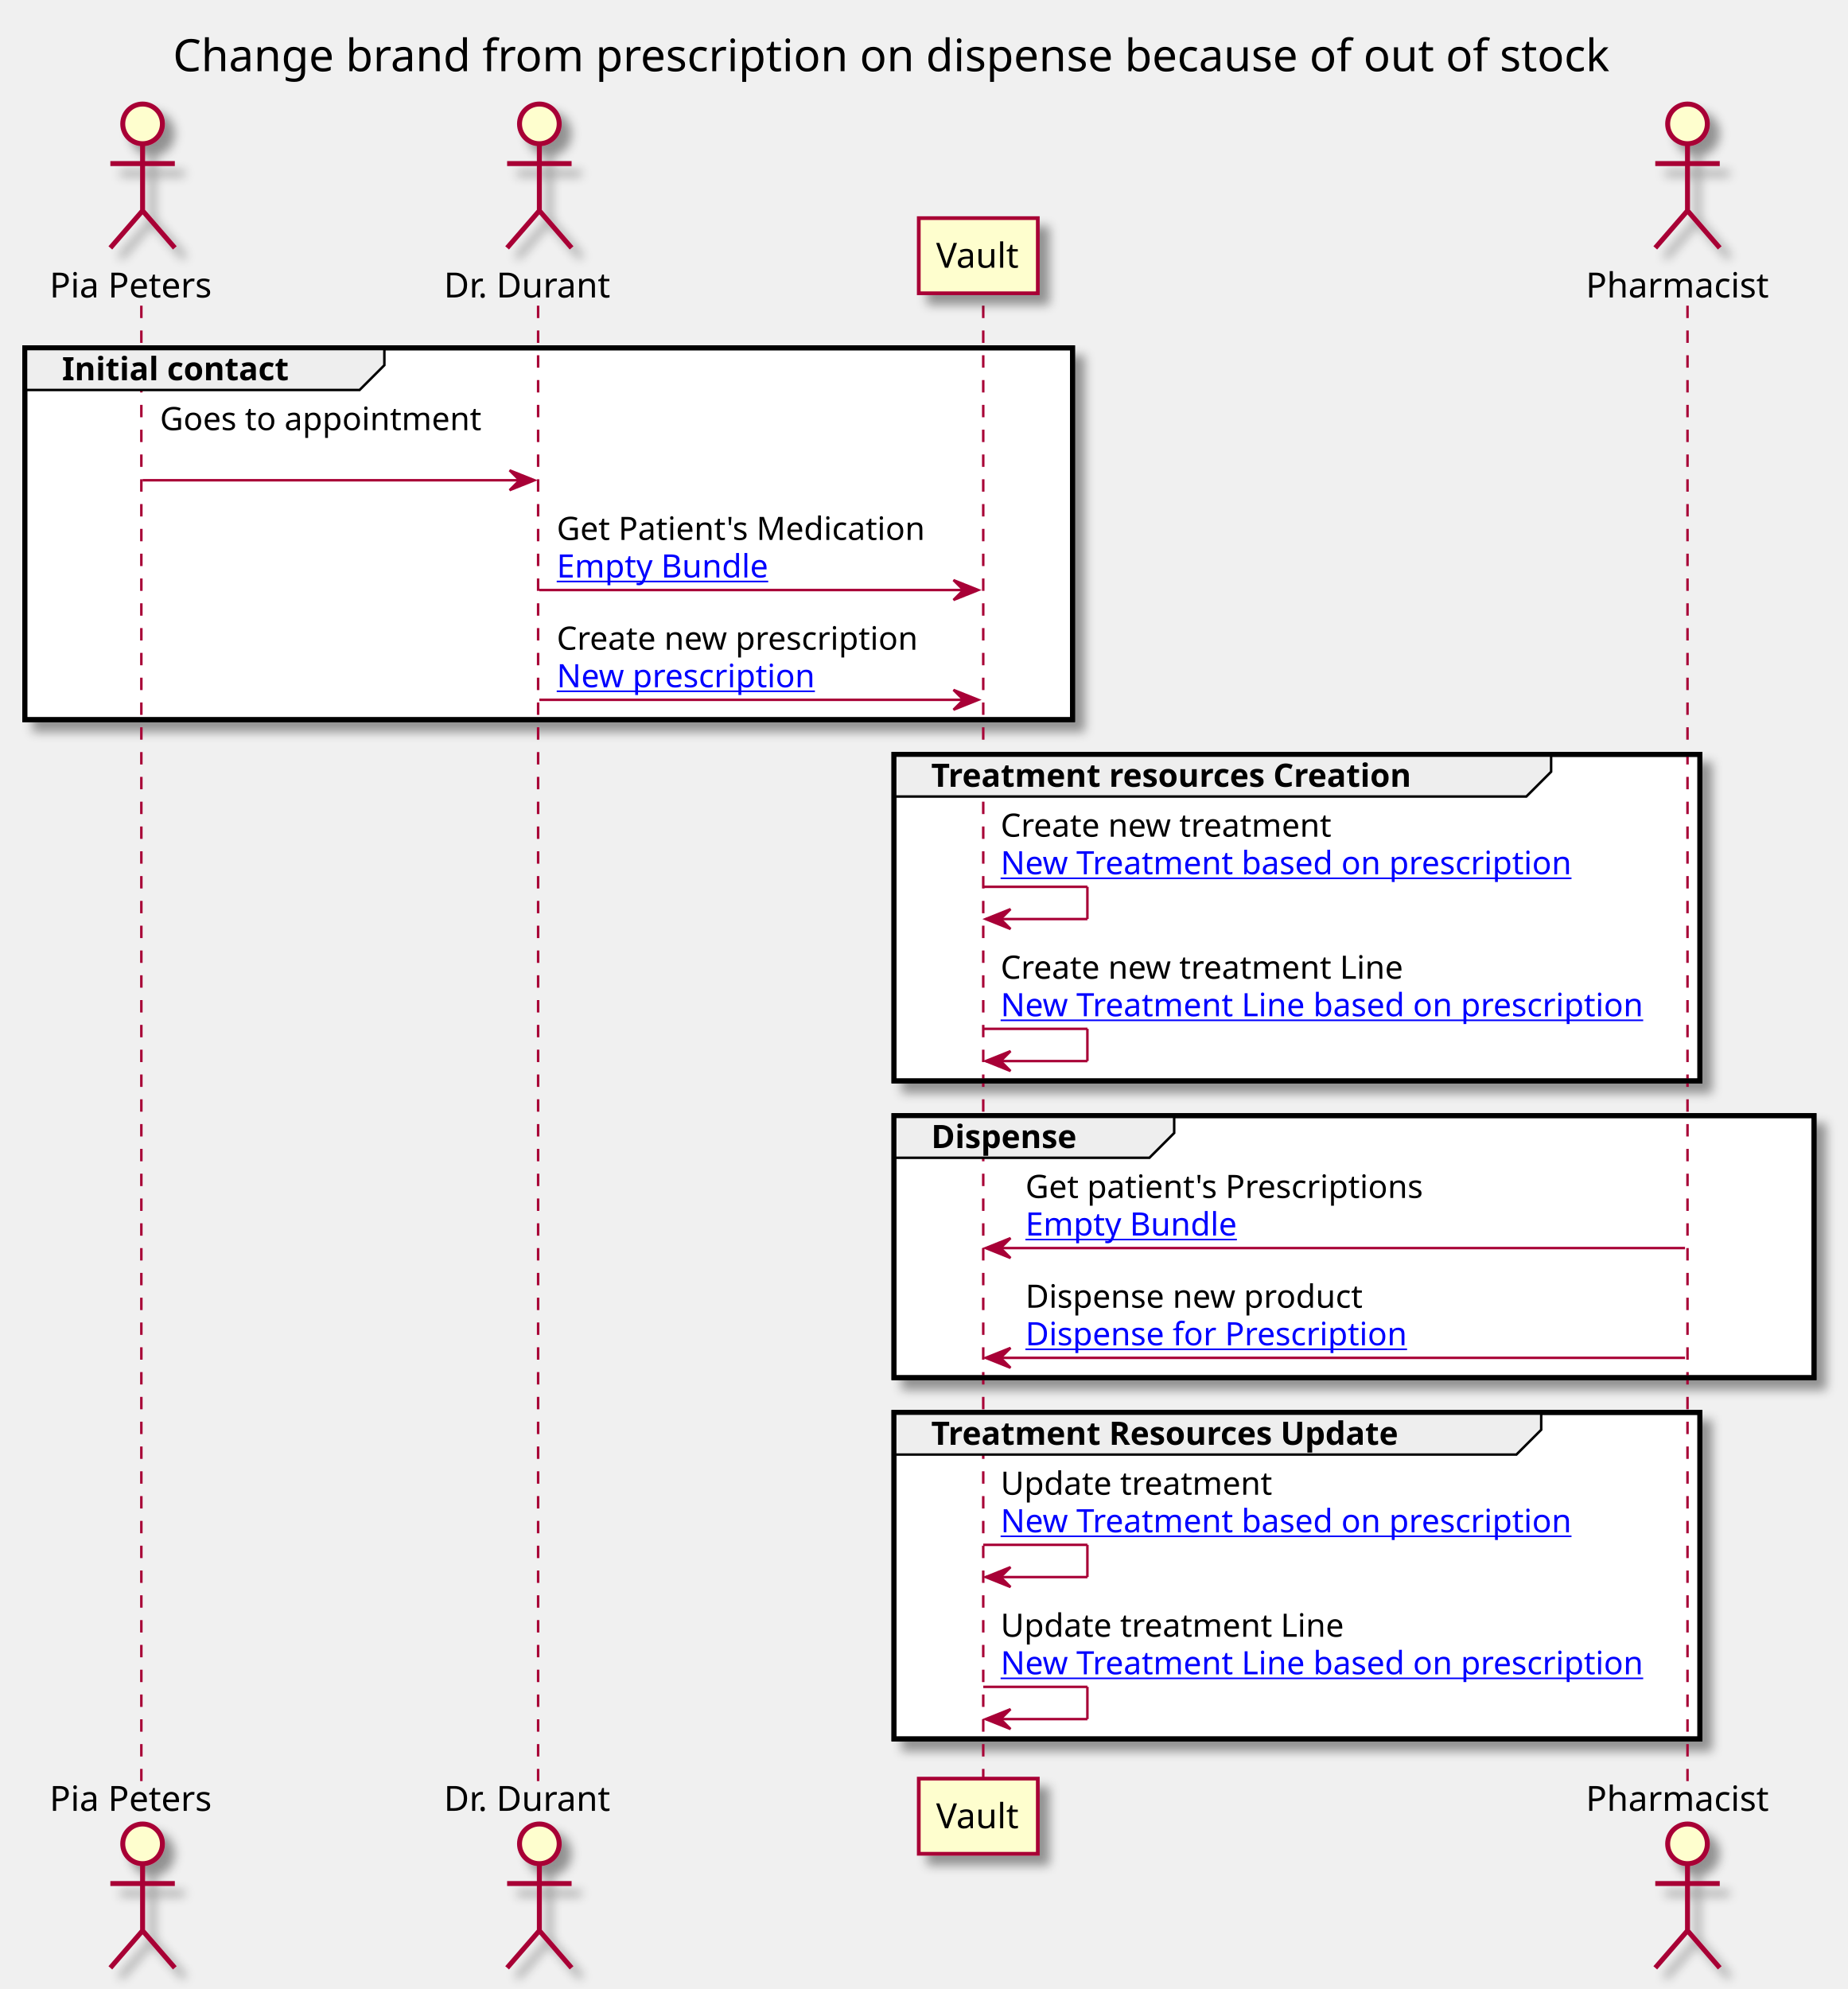
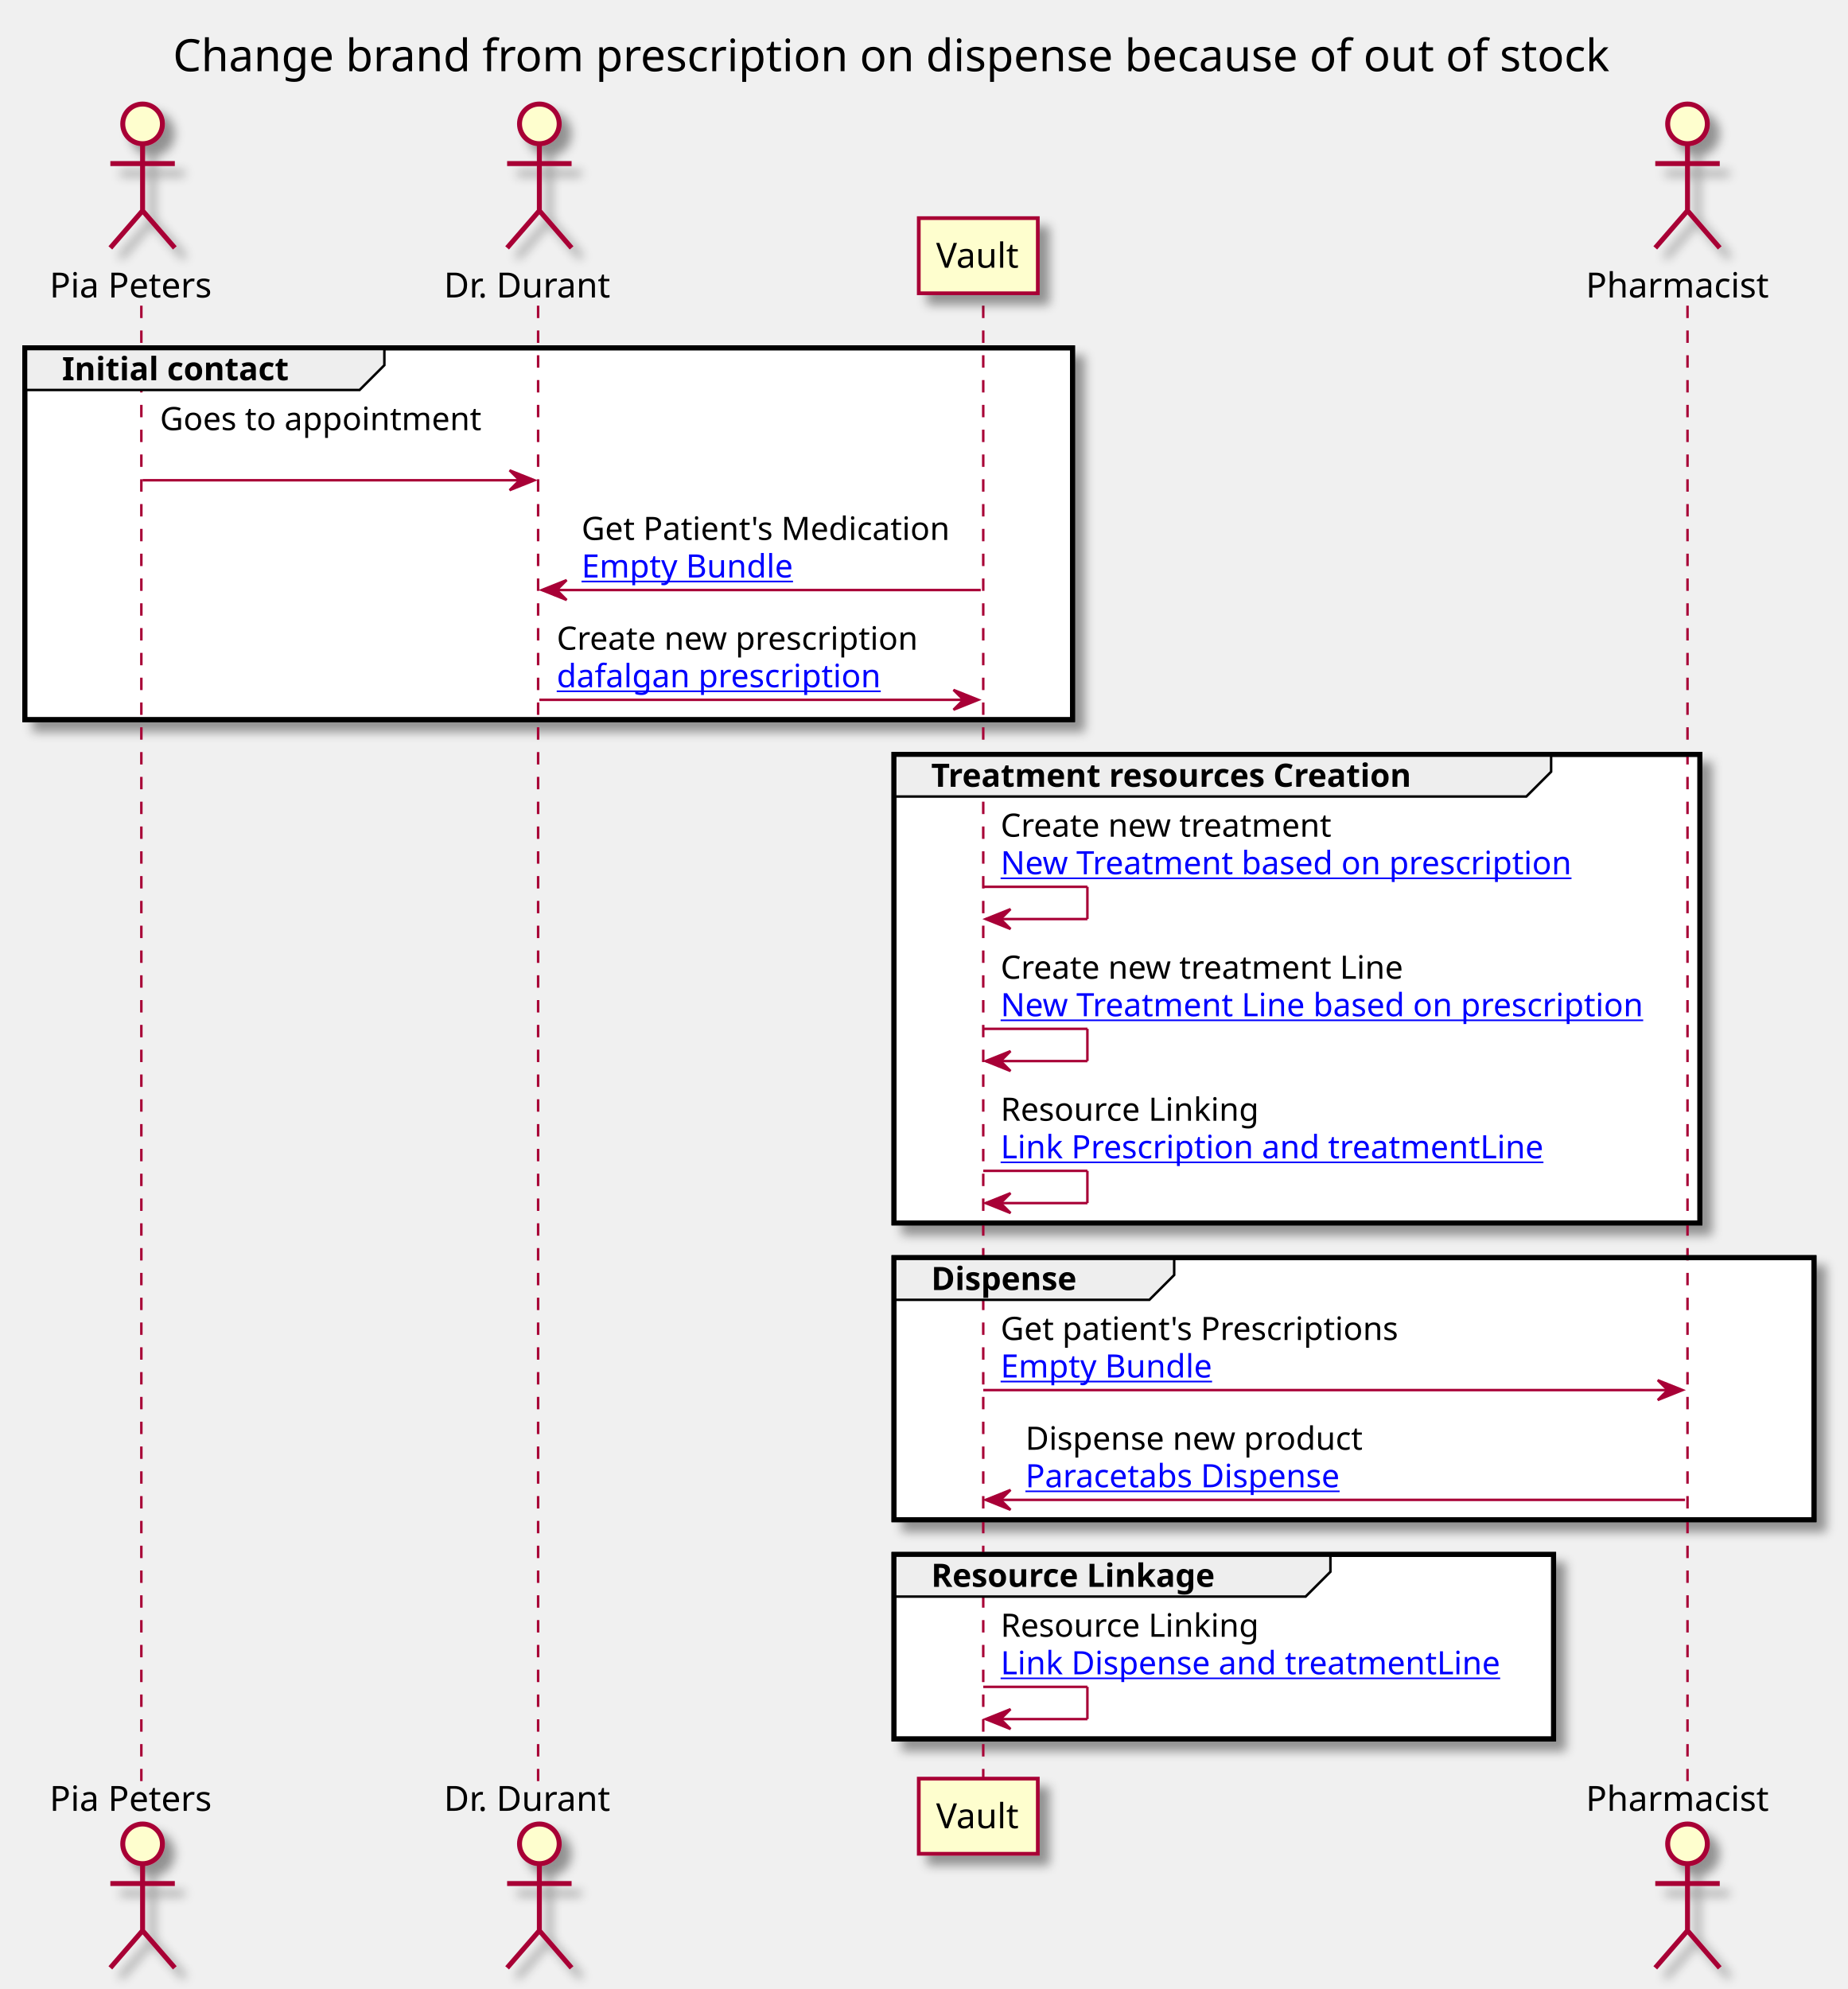
<svg xmlns="http://www.w3.org/2000/svg" xmlns:xlink="http://www.w3.org/1999/xlink" contentScriptType="application/ecmascript" contentStyleType="text/css" height="802px" preserveAspectRatio="none" style="width:745px;height:802px;background:#FFFFFF;" version="1.1" viewBox="0 0 745 802" width="745px" zoomAndPan="magnify">
  <defs>
-     <filter height="300%" id="f18g2byhuyd565" width="300%" x="-1" y="-1">
+     <filter height="300%" id="f1t6gv6al67cyb" width="300%" x="-1" y="-1">
      <feGaussianBlur result="blurOut" stdDeviation="2.0" />
      <feColorMatrix in="blurOut" result="blurOut2" type="matrix" values="0 0 0 0 0 0 0 0 0 0 0 0 0 0 0 0 0 0 .4 0" />
      <feOffset dx="4.0" dy="4.0" in="blurOut2" result="blurOut3" />
      <feBlend in="SourceGraphic" in2="blurOut3" mode="normal" />
    </filter>
  </defs>
  <g>
    <text fill="#000000" font-family="sans-serif" font-size="18" lengthAdjust="spacing" textLength="602" x="69.75" y="28.708">Change brand from prescription on dispense because of out of stock</text>
-     <rect fill="#FFFFFF" filter="url(#f18g2byhuyd565)" height="149.93" style="stroke:#000000;stroke-width:2.0;" width="422.5" x="10" y="140.25" />
-     <rect fill="#FFFFFF" filter="url(#f18g2byhuyd565)" height="131.664" style="stroke:#000000;stroke-width:2.0;" width="325" x="360.5" y="304.18" />
-     <rect fill="#FFFFFF" filter="url(#f18g2byhuyd565)" height="105.664" style="stroke:#000000;stroke-width:2.0;" width="371" x="360.5" y="449.844" />
-     <rect fill="#FFFFFF" filter="url(#f18g2byhuyd565)" height="131.664" style="stroke:#000000;stroke-width:2.0;" width="325" x="360.5" y="569.508" />
+     <rect fill="#FFFFFF" filter="url(#f1t6gv6al67cyb)" height="149.93" style="stroke:#000000;stroke-width:2.0;" width="422.5" x="10" y="140.25" />
+     <rect fill="#FFFFFF" filter="url(#f1t6gv6al67cyb)" height="188.93" style="stroke:#000000;stroke-width:2.0;" width="325" x="360.5" y="304.18" />
+     <rect fill="#FFFFFF" filter="url(#f1t6gv6al67cyb)" height="105.664" style="stroke:#000000;stroke-width:2.0;" width="371" x="360.5" y="507.109" />
+     <rect fill="#FFFFFF" filter="url(#f1t6gv6al67cyb)" height="74.398" style="stroke:#000000;stroke-width:2.0;" width="266" x="360.5" y="626.773" />
    <line style="stroke:#A80036;stroke-width:1.0;stroke-dasharray:5.0,5.0;" x1="57" x2="57" y1="123.25" y2="718.172" />
    <line style="stroke:#A80036;stroke-width:1.0;stroke-dasharray:5.0,5.0;" x1="217" x2="217" y1="123.25" y2="718.172" />
    <line style="stroke:#A80036;stroke-width:1.0;stroke-dasharray:5.0,5.0;" x1="396.5" x2="396.5" y1="123.25" y2="718.172" />
    <line style="stroke:#A80036;stroke-width:1.0;stroke-dasharray:5.0,5.0;" x1="680.5" x2="680.5" y1="123.25" y2="718.172" />
    <text fill="#000000" font-family="sans-serif" font-size="14" lengthAdjust="spacing" textLength="69" x="20" y="119.948">Pia Peters</text>
-     <ellipse cx="57.5" cy="49.953" fill="#FEFECE" filter="url(#f18g2byhuyd565)" rx="8" ry="8" style="stroke:#A80036;stroke-width:2.0;" />
-     <path d="M57.5,57.953 L57.5,84.953 M44.5,65.953 L70.5,65.953 M57.5,84.953 L44.5,99.953 M57.5,84.953 L70.5,99.953 " fill="none" filter="url(#f18g2byhuyd565)" style="stroke:#A80036;stroke-width:2.0;" />
+     <ellipse cx="57.5" cy="49.953" fill="#FEFECE" filter="url(#f1t6gv6al67cyb)" rx="8" ry="8" style="stroke:#A80036;stroke-width:2.0;" />
+     <path d="M57.5,57.953 L57.5,84.953 M44.5,65.953 L70.5,65.953 M57.5,84.953 L44.5,99.953 M57.5,84.953 L70.5,99.953 " fill="none" filter="url(#f1t6gv6al67cyb)" style="stroke:#A80036;stroke-width:2.0;" />
    <text fill="#000000" font-family="sans-serif" font-size="14" lengthAdjust="spacing" textLength="69" x="20" y="730.167">Pia Peters</text>
-     <ellipse cx="57.5" cy="743.469" fill="#FEFECE" filter="url(#f18g2byhuyd565)" rx="8" ry="8" style="stroke:#A80036;stroke-width:2.0;" />
-     <path d="M57.5,751.469 L57.5,778.469 M44.5,759.469 L70.5,759.469 M57.5,778.469 L44.5,793.469 M57.5,778.469 L70.5,793.469 " fill="none" filter="url(#f18g2byhuyd565)" style="stroke:#A80036;stroke-width:2.0;" />
+     <ellipse cx="57.5" cy="743.469" fill="#FEFECE" filter="url(#f1t6gv6al67cyb)" rx="8" ry="8" style="stroke:#A80036;stroke-width:2.0;" />
+     <path d="M57.5,751.469 L57.5,778.469 M44.5,759.469 L70.5,759.469 M57.5,778.469 L44.5,793.469 M57.5,778.469 L70.5,793.469 " fill="none" filter="url(#f1t6gv6al67cyb)" style="stroke:#A80036;stroke-width:2.0;" />
    <text fill="#000000" font-family="sans-serif" font-size="14" lengthAdjust="spacing" textLength="71" x="179" y="119.948">Dr. Durant</text>
-     <ellipse cx="217.5" cy="49.953" fill="#FEFECE" filter="url(#f18g2byhuyd565)" rx="8" ry="8" style="stroke:#A80036;stroke-width:2.0;" />
-     <path d="M217.5,57.953 L217.5,84.953 M204.5,65.953 L230.5,65.953 M217.5,84.953 L204.5,99.953 M217.5,84.953 L230.5,99.953 " fill="none" filter="url(#f18g2byhuyd565)" style="stroke:#A80036;stroke-width:2.0;" />
+     <ellipse cx="217.5" cy="49.953" fill="#FEFECE" filter="url(#f1t6gv6al67cyb)" rx="8" ry="8" style="stroke:#A80036;stroke-width:2.0;" />
+     <path d="M217.5,57.953 L217.5,84.953 M204.5,65.953 L230.5,65.953 M217.5,84.953 L204.5,99.953 M217.5,84.953 L230.5,99.953 " fill="none" filter="url(#f1t6gv6al67cyb)" style="stroke:#A80036;stroke-width:2.0;" />
    <text fill="#000000" font-family="sans-serif" font-size="14" lengthAdjust="spacing" textLength="71" x="179" y="730.167">Dr. Durant</text>
-     <ellipse cx="217.5" cy="743.469" fill="#FEFECE" filter="url(#f18g2byhuyd565)" rx="8" ry="8" style="stroke:#A80036;stroke-width:2.0;" />
-     <path d="M217.5,751.469 L217.5,778.469 M204.5,759.469 L230.5,759.469 M217.5,778.469 L204.5,793.469 M217.5,778.469 L230.5,793.469 " fill="none" filter="url(#f18g2byhuyd565)" style="stroke:#A80036;stroke-width:2.0;" />
-     <rect fill="#FEFECE" filter="url(#f18g2byhuyd565)" height="30.297" style="stroke:#A80036;stroke-width:1.5;" width="48" x="370.5" y="87.953" />
+     <ellipse cx="217.5" cy="743.469" fill="#FEFECE" filter="url(#f1t6gv6al67cyb)" rx="8" ry="8" style="stroke:#A80036;stroke-width:2.0;" />
+     <path d="M217.5,751.469 L217.5,778.469 M204.5,759.469 L230.5,759.469 M217.5,778.469 L204.5,793.469 M217.5,778.469 L230.5,793.469 " fill="none" filter="url(#f1t6gv6al67cyb)" style="stroke:#A80036;stroke-width:2.0;" />
+     <rect fill="#FEFECE" filter="url(#f1t6gv6al67cyb)" height="30.297" style="stroke:#A80036;stroke-width:1.5;" width="48" x="370.5" y="87.953" />
    <text fill="#000000" font-family="sans-serif" font-size="14" lengthAdjust="spacing" textLength="34" x="377.5" y="107.948">Vault</text>
-     <rect fill="#FEFECE" filter="url(#f18g2byhuyd565)" height="30.297" style="stroke:#A80036;stroke-width:1.5;" width="48" x="370.5" y="717.172" />
+     <rect fill="#FEFECE" filter="url(#f1t6gv6al67cyb)" height="30.297" style="stroke:#A80036;stroke-width:1.5;" width="48" x="370.5" y="717.172" />
    <text fill="#000000" font-family="sans-serif" font-size="14" lengthAdjust="spacing" textLength="34" x="377.5" y="737.167">Vault</text>
    <text fill="#000000" font-family="sans-serif" font-size="14" lengthAdjust="spacing" textLength="76" x="639.5" y="119.948">Pharmacist</text>
-     <ellipse cx="680.5" cy="49.953" fill="#FEFECE" filter="url(#f18g2byhuyd565)" rx="8" ry="8" style="stroke:#A80036;stroke-width:2.0;" />
-     <path d="M680.5,57.953 L680.5,84.953 M667.5,65.953 L693.5,65.953 M680.5,84.953 L667.5,99.953 M680.5,84.953 L693.5,99.953 " fill="none" filter="url(#f18g2byhuyd565)" style="stroke:#A80036;stroke-width:2.0;" />
+     <ellipse cx="680.5" cy="49.953" fill="#FEFECE" filter="url(#f1t6gv6al67cyb)" rx="8" ry="8" style="stroke:#A80036;stroke-width:2.0;" />
+     <path d="M680.5,57.953 L680.5,84.953 M667.5,65.953 L693.5,65.953 M680.5,84.953 L667.5,99.953 M680.5,84.953 L693.5,99.953 " fill="none" filter="url(#f1t6gv6al67cyb)" style="stroke:#A80036;stroke-width:2.0;" />
    <text fill="#000000" font-family="sans-serif" font-size="14" lengthAdjust="spacing" textLength="76" x="639.5" y="730.167">Pharmacist</text>
-     <ellipse cx="680.5" cy="743.469" fill="#FEFECE" filter="url(#f18g2byhuyd565)" rx="8" ry="8" style="stroke:#A80036;stroke-width:2.0;" />
-     <path d="M680.5,751.469 L680.5,778.469 M667.5,759.469 L693.5,759.469 M680.5,778.469 L667.5,793.469 M680.5,778.469 L693.5,793.469 " fill="none" filter="url(#f18g2byhuyd565)" style="stroke:#A80036;stroke-width:2.0;" />
+     <ellipse cx="680.5" cy="743.469" fill="#FEFECE" filter="url(#f1t6gv6al67cyb)" rx="8" ry="8" style="stroke:#A80036;stroke-width:2.0;" />
+     <path d="M680.5,751.469 L680.5,778.469 M667.5,759.469 L693.5,759.469 M680.5,778.469 L667.5,793.469 M680.5,778.469 L693.5,793.469 " fill="none" filter="url(#f1t6gv6al67cyb)" style="stroke:#A80036;stroke-width:2.0;" />
    <path d="M10,140.25 L155,140.25 L155,147.25 L145,157.25 L10,157.25 L10,140.25 " fill="#EEEEEE" style="stroke:#000000;stroke-width:1.0;" />
    <rect fill="none" height="149.93" style="stroke:#000000;stroke-width:2.0;" width="422.5" x="10" y="140.25" />
    <text fill="#000000" font-family="sans-serif" font-size="13" font-weight="bold" lengthAdjust="spacing" textLength="100" x="25" y="153.317">Initial contact</text>
    <polygon fill="#A80036" points="205.5,189.648,215.5,193.648,205.5,197.648,209.5,193.648" style="stroke:#A80036;stroke-width:1.0;" />
    <line style="stroke:#A80036;stroke-width:1.0;" x1="57.5" x2="211.5" y1="193.648" y2="193.648" />
    <text fill="#000000" font-family="sans-serif" font-size="13" lengthAdjust="spacing" textLength="136" x="64.5" y="173.45">Goes to appointment</text>
    <text fill="#000000" font-family="sans-serif" font-size="13" lengthAdjust="spacing" textLength="0" x="68.5" y="188.583" />
-     <polygon fill="#A80036" points="384.5,233.914,394.5,237.914,384.5,241.914,388.5,237.914" style="stroke:#A80036;stroke-width:1.0;" />
-     <line style="stroke:#A80036;stroke-width:1.0;" x1="217.5" x2="390.5" y1="237.914" y2="237.914" />
-     <text fill="#000000" font-family="sans-serif" font-size="13" lengthAdjust="spacing" textLength="155" x="224.5" y="217.715">Get Patient's Medication</text>
+     <polygon fill="#A80036" points="228.5,233.914,218.5,237.914,228.5,241.914,224.5,237.914" style="stroke:#A80036;stroke-width:1.0;" />
+     <line style="stroke:#A80036;stroke-width:1.0;" x1="222.5" x2="395.5" y1="237.914" y2="237.914" />
+     <text fill="#000000" font-family="sans-serif" font-size="13" lengthAdjust="spacing" textLength="155" x="234.5" y="217.715">Get Patient's Medication</text>
    <a href="ExampleScenario-example-5-scenario-resources.html#EB" target="_top" title="ExampleScenario-example-5-scenario-resources.html#EB" xlink:actuate="onRequest" xlink:href="ExampleScenario-example-5-scenario-resources.html#EB" xlink:show="new" xlink:title="ExampleScenario-example-5-scenario-resources.html#EB" xlink:type="simple">
-       <text fill="#0000FF" font-family="sans-serif" font-size="13" lengthAdjust="spacing" text-decoration="underline" textLength="89" x="224.5" y="232.848">Empty Bundle</text>
+       <text fill="#0000FF" font-family="sans-serif" font-size="13" lengthAdjust="spacing" text-decoration="underline" textLength="89" x="234.5" y="232.848">Empty Bundle</text>
    </a>
    <polygon fill="#A80036" points="384.5,278.18,394.5,282.18,384.5,286.18,388.5,282.18" style="stroke:#A80036;stroke-width:1.0;" />
    <line style="stroke:#A80036;stroke-width:1.0;" x1="217.5" x2="390.5" y1="282.18" y2="282.18" />
    <text fill="#000000" font-family="sans-serif" font-size="13" lengthAdjust="spacing" textLength="151" x="224.5" y="261.981">Create new prescription</text>
    <a href="ExampleScenario-example-5-scenario-resources.html#5-prescription" target="_top" title="ExampleScenario-example-5-scenario-resources.html#5-prescription" xlink:actuate="onRequest" xlink:href="ExampleScenario-example-5-scenario-resources.html#5-prescription" xlink:show="new" xlink:title="ExampleScenario-example-5-scenario-resources.html#5-prescription" xlink:type="simple">
-       <text fill="#0000FF" font-family="sans-serif" font-size="13" lengthAdjust="spacing" text-decoration="underline" textLength="106" x="224.5" y="277.114">New prescription</text>
+       <text fill="#0000FF" font-family="sans-serif" font-size="13" lengthAdjust="spacing" text-decoration="underline" textLength="134" x="224.5" y="277.114">dafalgan prescription</text>
    </a>
    <path d="M360.5,304.18 L625.5,304.18 L625.5,311.18 L615.5,321.18 L360.5,321.18 L360.5,304.18 " fill="#EEEEEE" style="stroke:#000000;stroke-width:1.0;" />
-     <rect fill="none" height="131.664" style="stroke:#000000;stroke-width:2.0;" width="325" x="360.5" y="304.18" />
+     <rect fill="none" height="188.93" style="stroke:#000000;stroke-width:2.0;" width="325" x="360.5" y="304.18" />
    <text fill="#000000" font-family="sans-serif" font-size="13" font-weight="bold" lengthAdjust="spacing" textLength="220" x="375.5" y="317.247">Treatment resources Creation</text>
    <line style="stroke:#A80036;stroke-width:1.0;" x1="396.5" x2="438.5" y1="357.578" y2="357.578" />
    <line style="stroke:#A80036;stroke-width:1.0;" x1="438.5" x2="438.5" y1="357.578" y2="370.578" />
    <line style="stroke:#A80036;stroke-width:1.0;" x1="397.5" x2="438.5" y1="370.578" y2="370.578" />
    <polygon fill="#A80036" points="407.5,366.578,397.5,370.578,407.5,374.578,403.5,370.578" style="stroke:#A80036;stroke-width:1.0;" />
    <text fill="#000000" font-family="sans-serif" font-size="13" lengthAdjust="spacing" textLength="141" x="403.5" y="337.379">Create new treatment</text>
    <a href="ExampleScenario-example-5-scenario-resources.html#5-treatment" target="_top" title="ExampleScenario-example-5-scenario-resources.html#5-treatment" xlink:actuate="onRequest" xlink:href="ExampleScenario-example-5-scenario-resources.html#5-treatment" xlink:show="new" xlink:title="ExampleScenario-example-5-scenario-resources.html#5-treatment" xlink:type="simple">
      <text fill="#0000FF" font-family="sans-serif" font-size="13" lengthAdjust="spacing" text-decoration="underline" textLength="240" x="403.5" y="352.512">New Treatment based on prescription</text>
    </a>
    <line style="stroke:#A80036;stroke-width:1.0;" x1="396.5" x2="438.5" y1="414.844" y2="414.844" />
    <line style="stroke:#A80036;stroke-width:1.0;" x1="438.5" x2="438.5" y1="414.844" y2="427.844" />
    <line style="stroke:#A80036;stroke-width:1.0;" x1="397.5" x2="438.5" y1="427.844" y2="427.844" />
    <polygon fill="#A80036" points="407.5,423.844,397.5,427.844,407.5,431.844,403.5,427.844" style="stroke:#A80036;stroke-width:1.0;" />
    <text fill="#000000" font-family="sans-serif" font-size="13" lengthAdjust="spacing" textLength="171" x="403.5" y="394.645">Create new treatment Line</text>
    <a href="ExampleScenario-example-5-scenario-resources.html#5-treatmentLine" target="_top" title="ExampleScenario-example-5-scenario-resources.html#5-treatmentLine" xlink:actuate="onRequest" xlink:href="ExampleScenario-example-5-scenario-resources.html#5-treatmentLine" xlink:show="new" xlink:title="ExampleScenario-example-5-scenario-resources.html#5-treatmentLine" xlink:type="simple">
      <text fill="#0000FF" font-family="sans-serif" font-size="13" lengthAdjust="spacing" text-decoration="underline" textLength="270" x="403.5" y="409.778">New Treatment Line based on prescription</text>
    </a>
-     <path d="M360.5,449.844 L473.5,449.844 L473.5,456.844 L463.5,466.844 L360.5,466.844 L360.5,449.844 " fill="#EEEEEE" style="stroke:#000000;stroke-width:1.0;" />
-     <rect fill="none" height="105.664" style="stroke:#000000;stroke-width:2.0;" width="371" x="360.5" y="449.844" />
-     <text fill="#000000" font-family="sans-serif" font-size="13" font-weight="bold" lengthAdjust="spacing" textLength="68" x="375.5" y="462.911">Dispense</text>
-     <polygon fill="#A80036" points="407.5,499.242,397.5,503.242,407.5,507.242,403.5,503.242" style="stroke:#A80036;stroke-width:1.0;" />
-     <line style="stroke:#A80036;stroke-width:1.0;" x1="401.5" x2="679.5" y1="503.242" y2="503.242" />
-     <text fill="#000000" font-family="sans-serif" font-size="13" lengthAdjust="spacing" textLength="168" x="413.5" y="483.043">Get patient's Prescriptions</text>
+     <line style="stroke:#A80036;stroke-width:1.0;" x1="396.5" x2="438.5" y1="472.109" y2="472.109" />
+     <line style="stroke:#A80036;stroke-width:1.0;" x1="438.5" x2="438.5" y1="472.109" y2="485.109" />
+     <line style="stroke:#A80036;stroke-width:1.0;" x1="397.5" x2="438.5" y1="485.109" y2="485.109" />
+     <polygon fill="#A80036" points="407.5,481.109,397.5,485.109,407.5,489.109,403.5,485.109" style="stroke:#A80036;stroke-width:1.0;" />
+     <text fill="#000000" font-family="sans-serif" font-size="13" lengthAdjust="spacing" textLength="107" x="403.5" y="451.911">Resource Linking</text>
+     <a href="ExampleScenario-example-5-scenario-resources.html#5-provenance" target="_top" title="ExampleScenario-example-5-scenario-resources.html#5-provenance" xlink:actuate="onRequest" xlink:href="ExampleScenario-example-5-scenario-resources.html#5-provenance" xlink:show="new" xlink:title="ExampleScenario-example-5-scenario-resources.html#5-provenance" xlink:type="simple">
+       <text fill="#0000FF" font-family="sans-serif" font-size="13" lengthAdjust="spacing" text-decoration="underline" textLength="227" x="403.5" y="467.043">Link Prescription and treatmentLine</text>
+     </a>
+     <path d="M360.5,507.109 L473.5,507.109 L473.5,514.109 L463.5,524.109 L360.5,524.109 L360.5,507.109 " fill="#EEEEEE" style="stroke:#000000;stroke-width:1.0;" />
+     <rect fill="none" height="105.664" style="stroke:#000000;stroke-width:2.0;" width="371" x="360.5" y="507.109" />
+     <text fill="#000000" font-family="sans-serif" font-size="13" font-weight="bold" lengthAdjust="spacing" textLength="68" x="375.5" y="520.176">Dispense</text>
+     <polygon fill="#A80036" points="668.5,556.508,678.5,560.508,668.5,564.508,672.5,560.508" style="stroke:#A80036;stroke-width:1.0;" />
+     <line style="stroke:#A80036;stroke-width:1.0;" x1="396.5" x2="674.5" y1="560.508" y2="560.508" />
+     <text fill="#000000" font-family="sans-serif" font-size="13" lengthAdjust="spacing" textLength="168" x="403.5" y="540.309">Get patient's Prescriptions</text>
    <a href="ExampleScenario-example-5-scenario-resources.html#EB" target="_top" title="ExampleScenario-example-5-scenario-resources.html#EB" xlink:actuate="onRequest" xlink:href="ExampleScenario-example-5-scenario-resources.html#EB" xlink:show="new" xlink:title="ExampleScenario-example-5-scenario-resources.html#EB" xlink:type="simple">
-       <text fill="#0000FF" font-family="sans-serif" font-size="13" lengthAdjust="spacing" text-decoration="underline" textLength="89" x="413.5" y="498.176">Empty Bundle</text>
+       <text fill="#0000FF" font-family="sans-serif" font-size="13" lengthAdjust="spacing" text-decoration="underline" textLength="89" x="403.5" y="555.442">Empty Bundle</text>
    </a>
-     <polygon fill="#A80036" points="407.5,543.508,397.5,547.508,407.5,551.508,403.5,547.508" style="stroke:#A80036;stroke-width:1.0;" />
-     <line style="stroke:#A80036;stroke-width:1.0;" x1="401.5" x2="679.5" y1="547.508" y2="547.508" />
-     <text fill="#000000" font-family="sans-serif" font-size="13" lengthAdjust="spacing" textLength="141" x="413.5" y="527.309">Dispense new product</text>
+     <polygon fill="#A80036" points="407.5,600.773,397.5,604.773,407.5,608.773,403.5,604.773" style="stroke:#A80036;stroke-width:1.0;" />
+     <line style="stroke:#A80036;stroke-width:1.0;" x1="401.5" x2="679.5" y1="604.773" y2="604.773" />
+     <text fill="#000000" font-family="sans-serif" font-size="13" lengthAdjust="spacing" textLength="141" x="413.5" y="584.575">Dispense new product</text>
    <a href="ExampleScenario-example-5-scenario-resources.html#5-dispense" target="_top" title="ExampleScenario-example-5-scenario-resources.html#5-dispense" xlink:actuate="onRequest" xlink:href="ExampleScenario-example-5-scenario-resources.html#5-dispense" xlink:show="new" xlink:title="ExampleScenario-example-5-scenario-resources.html#5-dispense" xlink:type="simple">
-       <text fill="#0000FF" font-family="sans-serif" font-size="13" lengthAdjust="spacing" text-decoration="underline" textLength="159" x="413.5" y="542.442">Dispense for Prescription</text>
+       <text fill="#0000FF" font-family="sans-serif" font-size="13" lengthAdjust="spacing" text-decoration="underline" textLength="135" x="413.5" y="599.707">Paracetabs Dispense</text>
    </a>
-     <path d="M360.5,569.508 L621.5,569.508 L621.5,576.508 L611.5,586.508 L360.5,586.508 L360.5,569.508 " fill="#EEEEEE" style="stroke:#000000;stroke-width:1.0;" />
-     <rect fill="none" height="131.664" style="stroke:#000000;stroke-width:2.0;" width="325" x="360.5" y="569.508" />
-     <text fill="#000000" font-family="sans-serif" font-size="13" font-weight="bold" lengthAdjust="spacing" textLength="216" x="375.5" y="582.575">Treatment Resources Update</text>
-     <line style="stroke:#A80036;stroke-width:1.0;" x1="396.5" x2="438.5" y1="622.906" y2="622.906" />
-     <line style="stroke:#A80036;stroke-width:1.0;" x1="438.5" x2="438.5" y1="622.906" y2="635.906" />
-     <line style="stroke:#A80036;stroke-width:1.0;" x1="397.5" x2="438.5" y1="635.906" y2="635.906" />
-     <polygon fill="#A80036" points="407.5,631.906,397.5,635.906,407.5,639.906,403.5,635.906" style="stroke:#A80036;stroke-width:1.0;" />
-     <text fill="#000000" font-family="sans-serif" font-size="13" lengthAdjust="spacing" textLength="116" x="403.5" y="602.707">Update treatment</text>
-     <a href="ExampleScenario-example-5-scenario-resources.html#5-treatment" target="_top" title="ExampleScenario-example-5-scenario-resources.html#5-treatment" xlink:actuate="onRequest" xlink:href="ExampleScenario-example-5-scenario-resources.html#5-treatment" xlink:show="new" xlink:title="ExampleScenario-example-5-scenario-resources.html#5-treatment" xlink:type="simple">
-       <text fill="#0000FF" font-family="sans-serif" font-size="13" lengthAdjust="spacing" text-decoration="underline" textLength="240" x="403.5" y="617.84">New Treatment based on prescription</text>
-     </a>
+     <path d="M360.5,626.773 L536.5,626.773 L536.5,633.773 L526.5,643.773 L360.5,643.773 L360.5,626.773 " fill="#EEEEEE" style="stroke:#000000;stroke-width:1.0;" />
+     <rect fill="none" height="74.398" style="stroke:#000000;stroke-width:2.0;" width="266" x="360.5" y="626.773" />
+     <text fill="#000000" font-family="sans-serif" font-size="13" font-weight="bold" lengthAdjust="spacing" textLength="131" x="375.5" y="639.84">Resource Linkage</text>
    <line style="stroke:#A80036;stroke-width:1.0;" x1="396.5" x2="438.5" y1="680.172" y2="680.172" />
    <line style="stroke:#A80036;stroke-width:1.0;" x1="438.5" x2="438.5" y1="680.172" y2="693.172" />
    <line style="stroke:#A80036;stroke-width:1.0;" x1="397.5" x2="438.5" y1="693.172" y2="693.172" />
    <polygon fill="#A80036" points="407.5,689.172,397.5,693.172,407.5,697.172,403.5,693.172" style="stroke:#A80036;stroke-width:1.0;" />
-     <text fill="#000000" font-family="sans-serif" font-size="13" lengthAdjust="spacing" textLength="146" x="403.5" y="659.973">Update treatment Line</text>
-     <a href="ExampleScenario-example-5-scenario-resources.html#5-treatmentLine" target="_top" title="ExampleScenario-example-5-scenario-resources.html#5-treatmentLine" xlink:actuate="onRequest" xlink:href="ExampleScenario-example-5-scenario-resources.html#5-treatmentLine" xlink:show="new" xlink:title="ExampleScenario-example-5-scenario-resources.html#5-treatmentLine" xlink:type="simple">
-       <text fill="#0000FF" font-family="sans-serif" font-size="13" lengthAdjust="spacing" text-decoration="underline" textLength="270" x="403.5" y="675.106">New Treatment Line based on prescription</text>
+     <text fill="#000000" font-family="sans-serif" font-size="13" lengthAdjust="spacing" textLength="107" x="403.5" y="659.973">Resource Linking</text>
+     <a href="ExampleScenario-example-5-scenario-resources.html#5-2-provenance" target="_top" title="ExampleScenario-example-5-scenario-resources.html#5-2-provenance" xlink:actuate="onRequest" xlink:href="ExampleScenario-example-5-scenario-resources.html#5-2-provenance" xlink:show="new" xlink:title="ExampleScenario-example-5-scenario-resources.html#5-2-provenance" xlink:type="simple">
+       <text fill="#0000FF" font-family="sans-serif" font-size="13" lengthAdjust="spacing" text-decoration="underline" textLength="211" x="403.5" y="675.106">Link Dispense and treatmentLine</text>
    </a>
  </g>
</svg>
